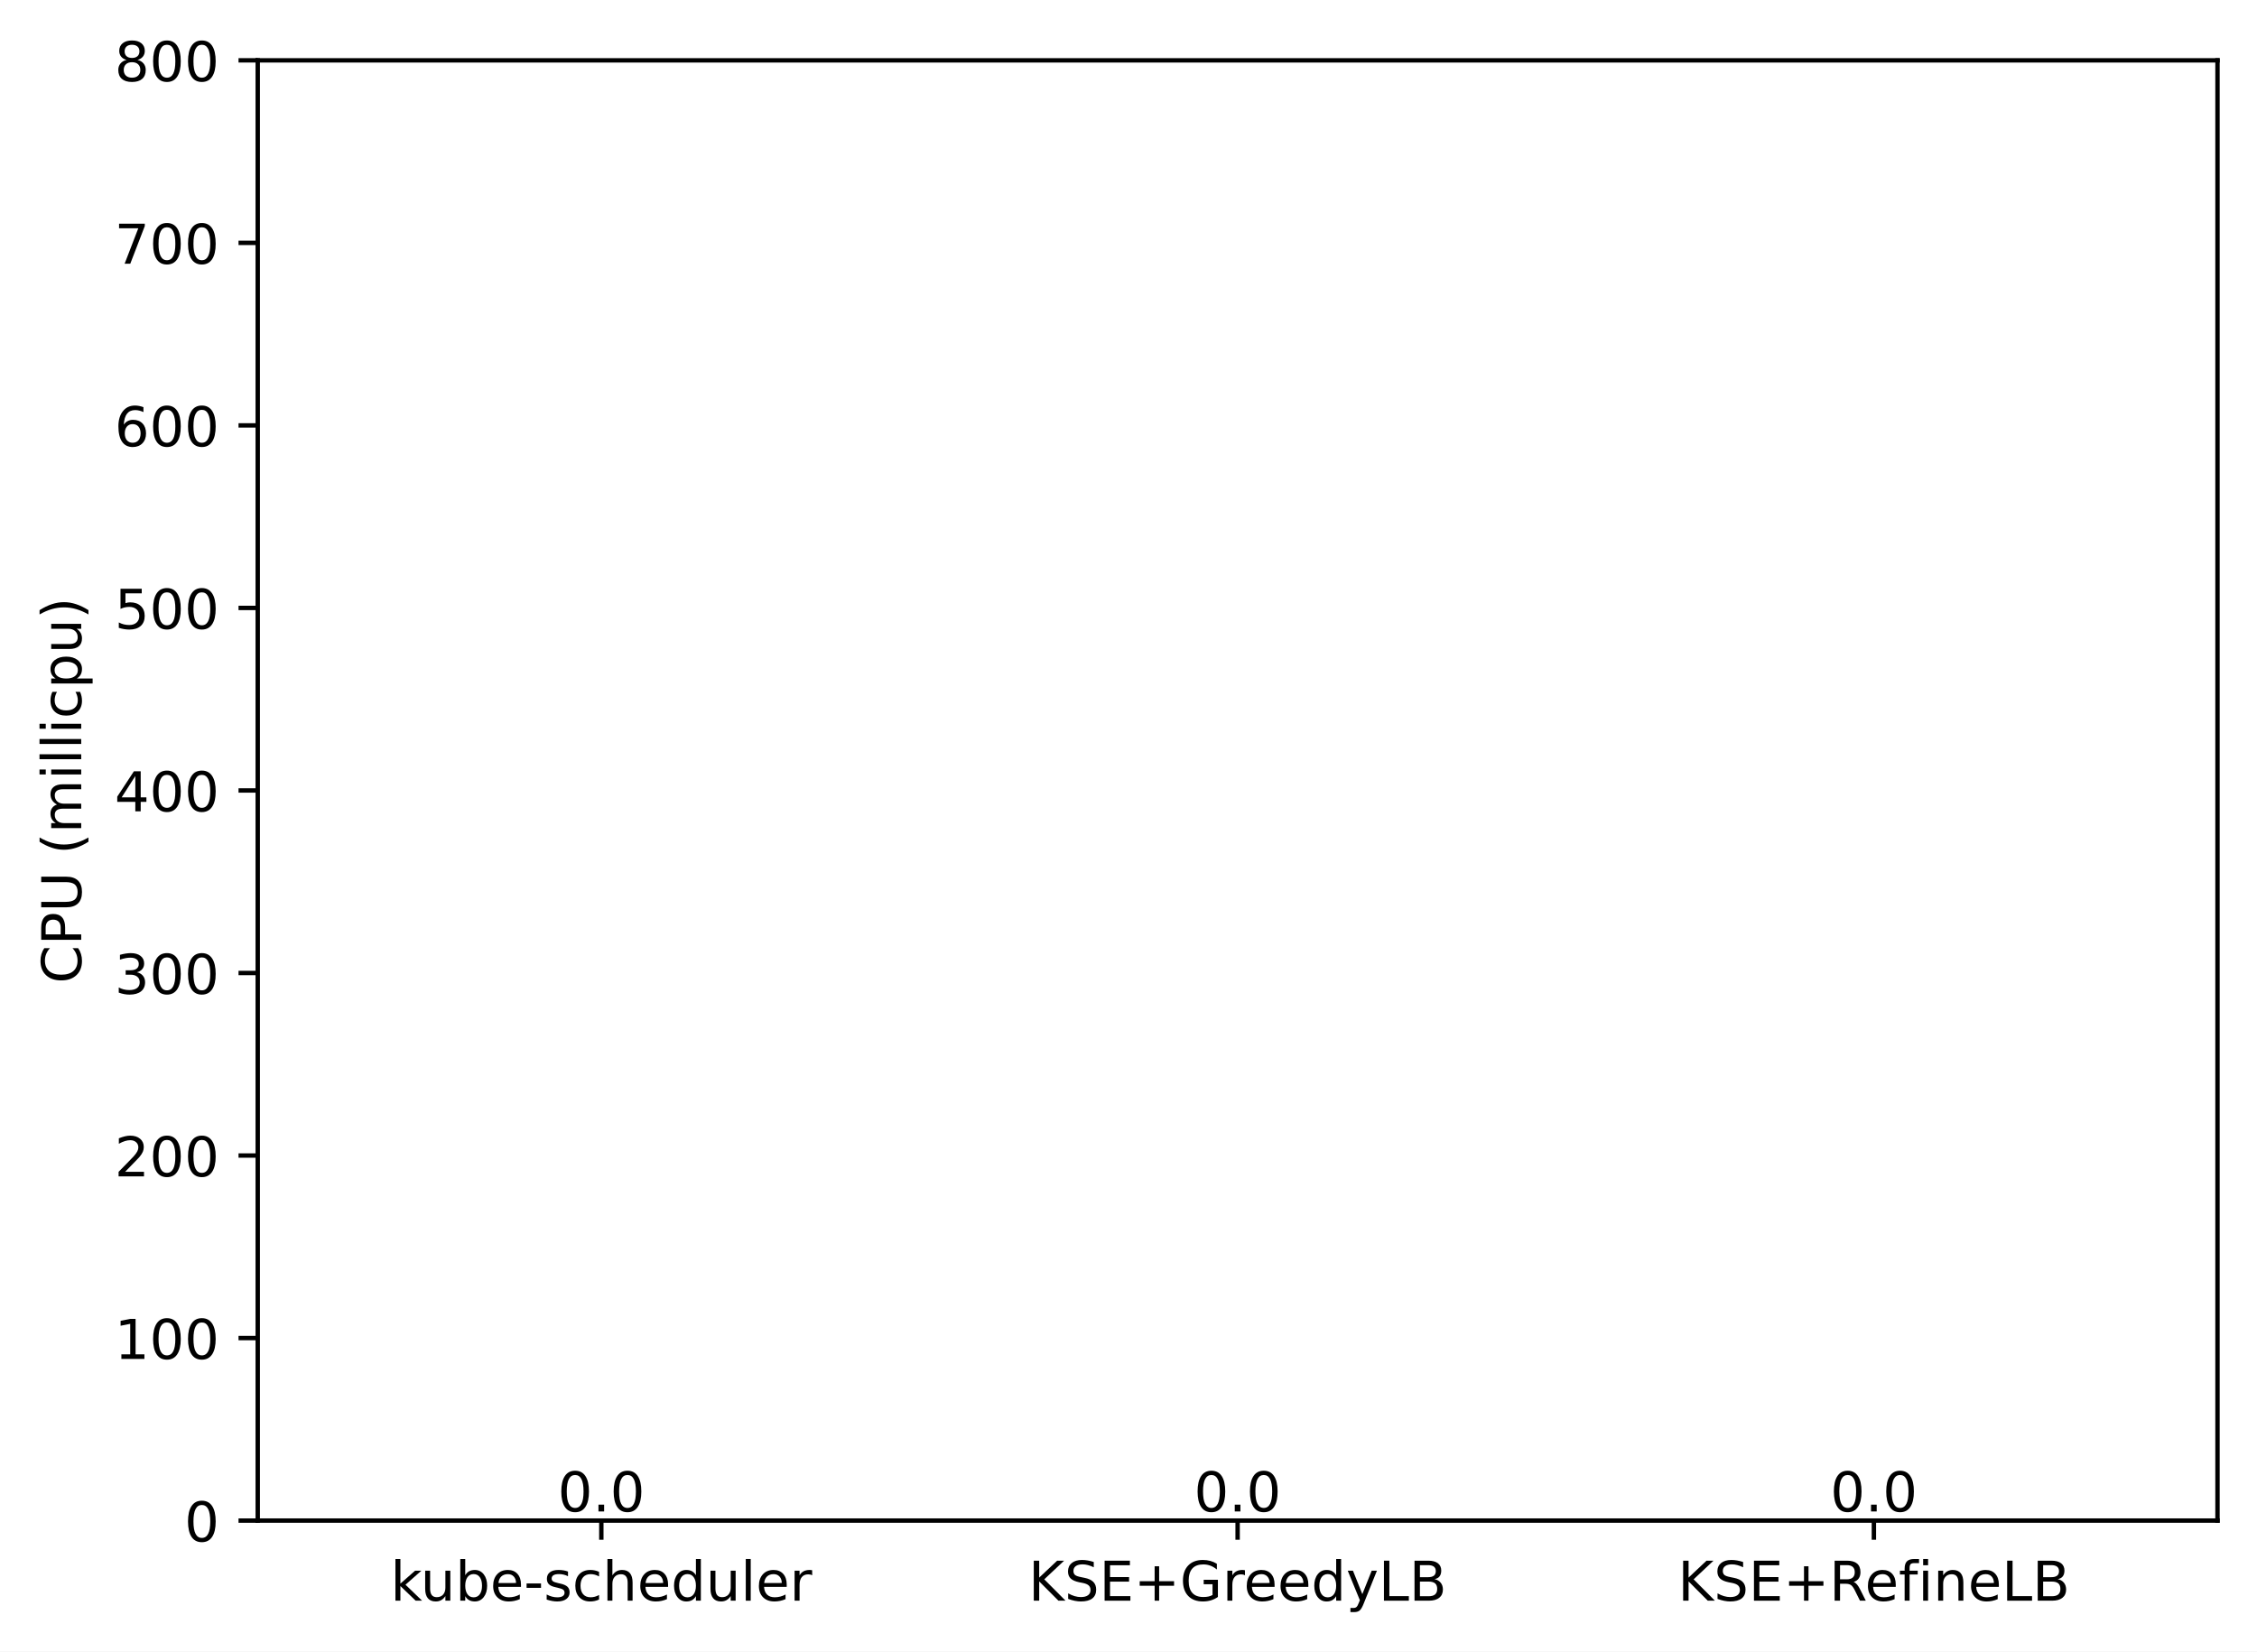
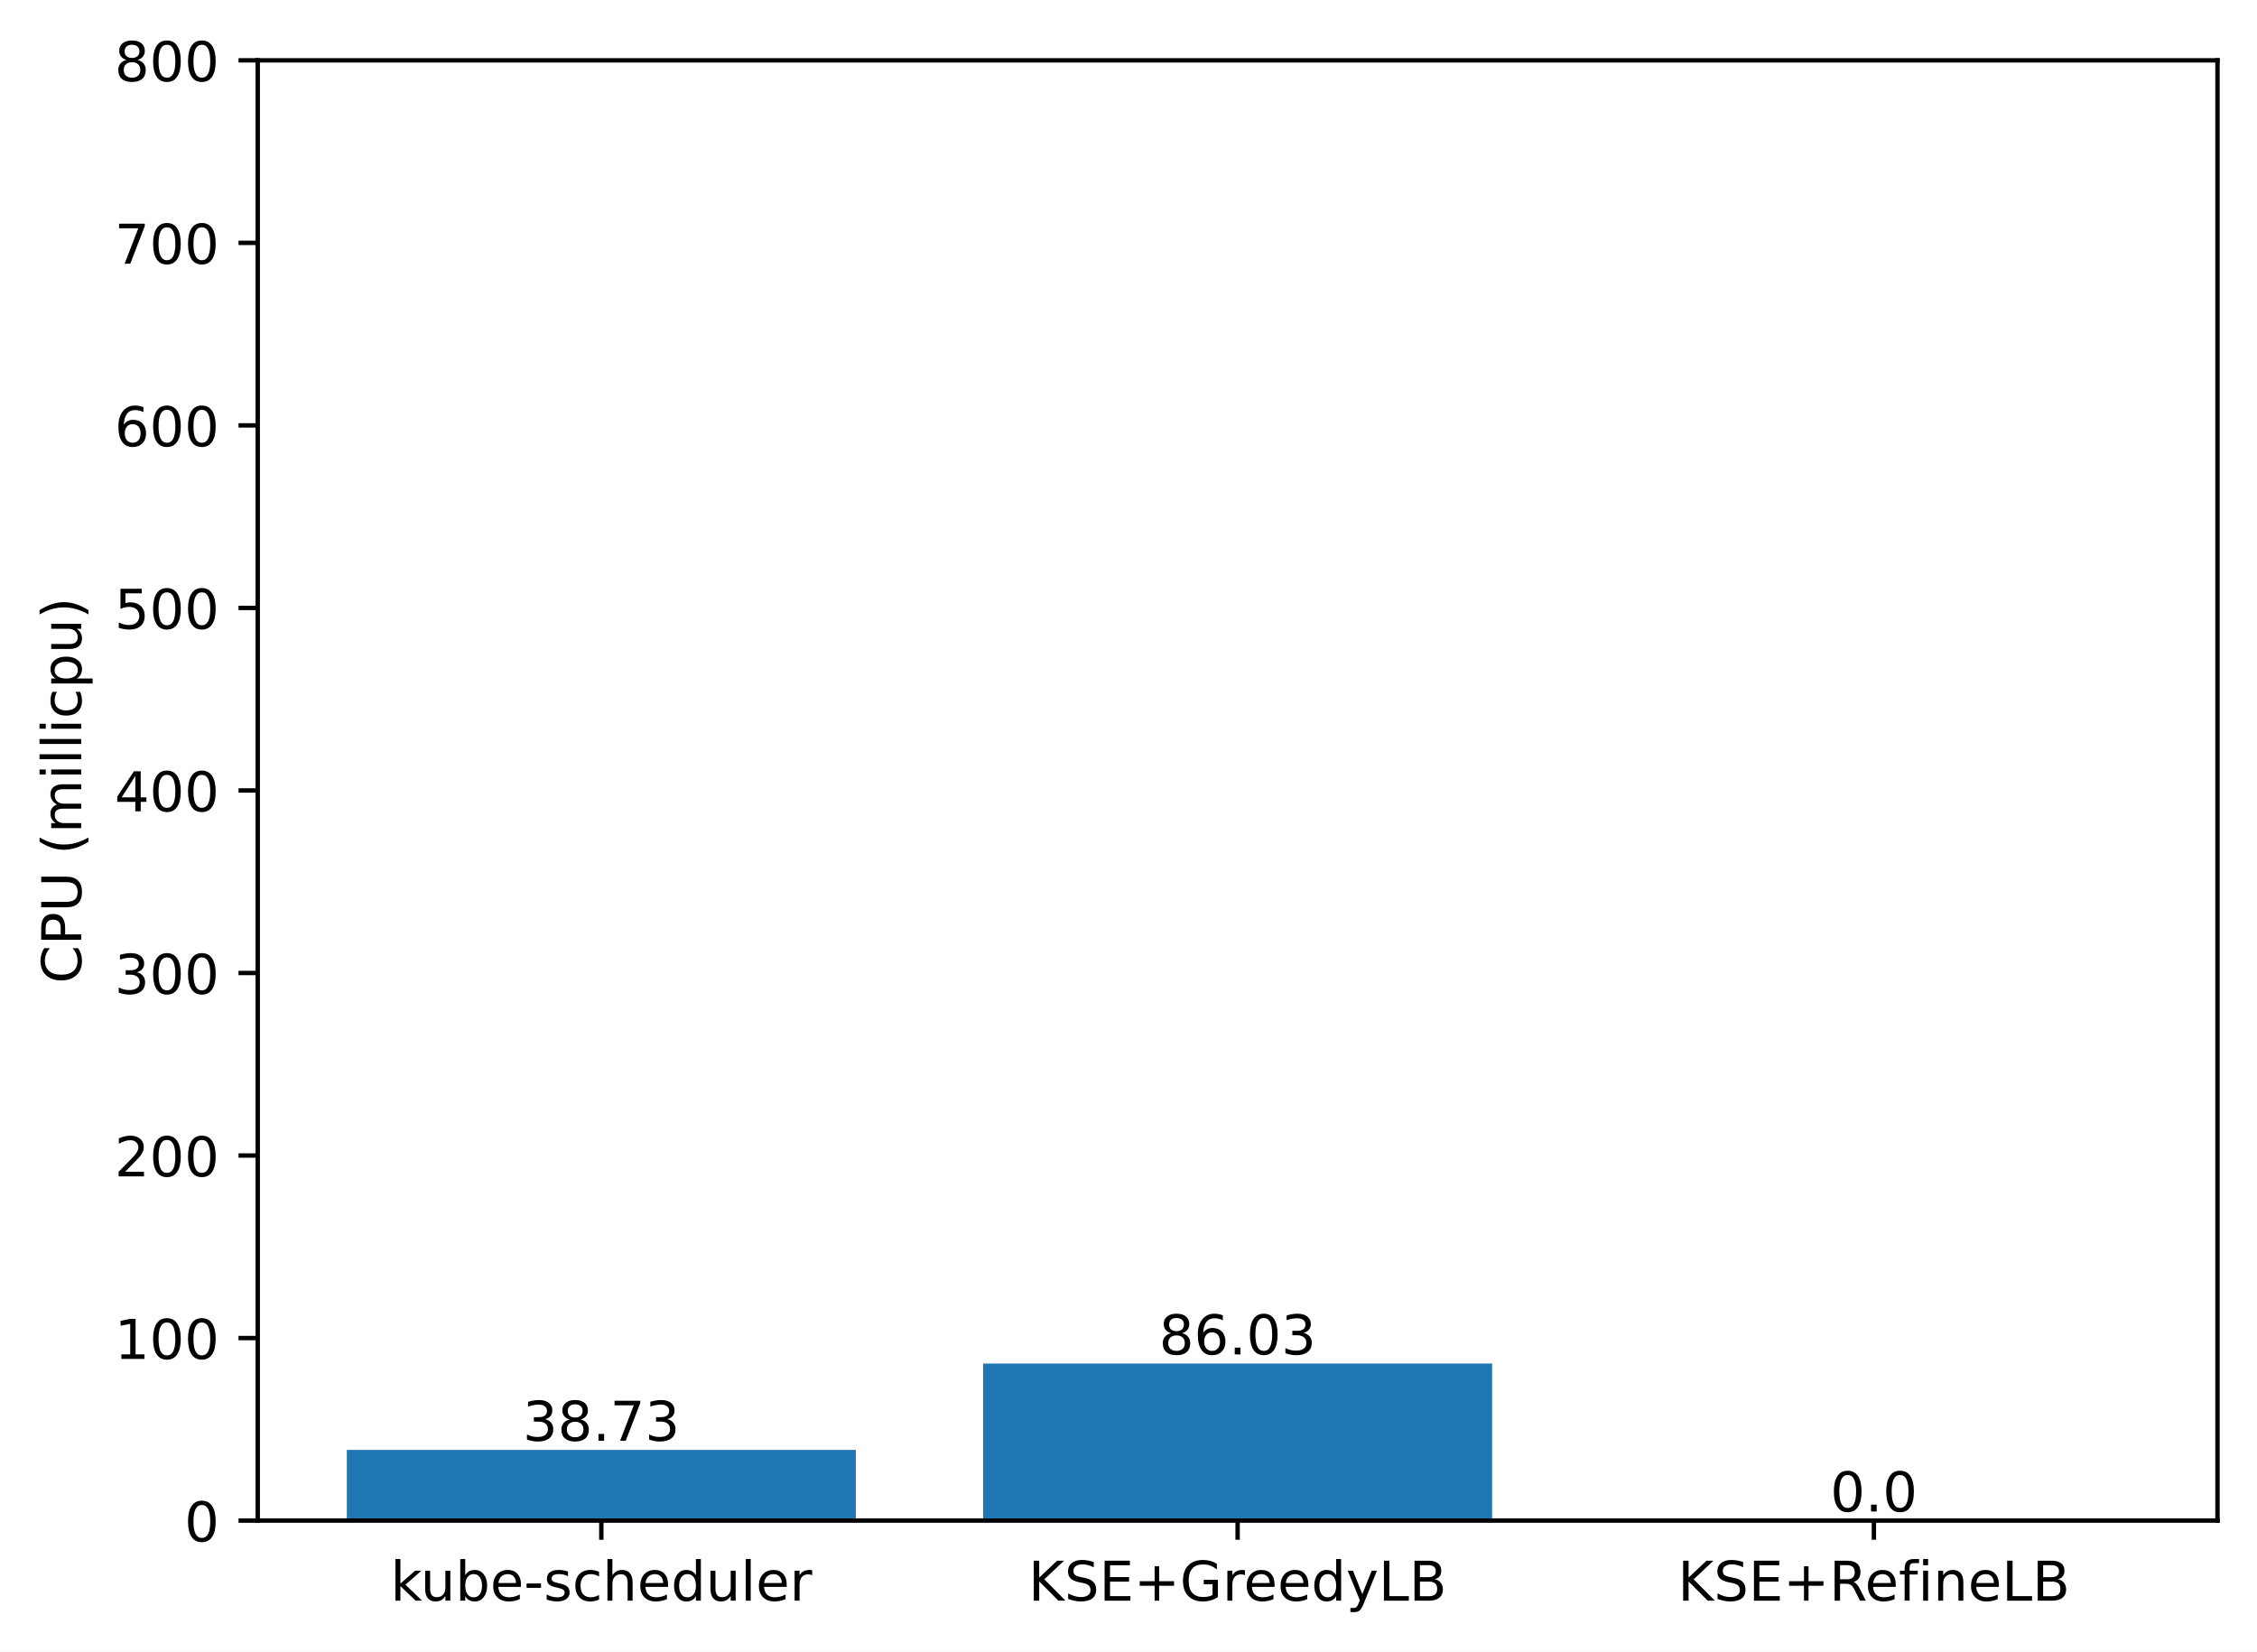
<svg xmlns="http://www.w3.org/2000/svg" xmlns:xlink="http://www.w3.org/1999/xlink" width="411.286pt" height="300.989pt" viewBox="0 0 411.286 300.989" version="1.1">
  <defs>
    <style type="text/css">*{stroke-linejoin: round; stroke-linecap: butt}</style>
  </defs>
  <g id="figure_1">
    <g id="patch_1">
      <path d="M 0 300.989  L 411.286 300.989  L 411.286 0  L 0 0  z " style="fill: #ffffff" />
    </g>
    <g id="axes_1">
      <g id="patch_2">
        <path d="M 46.966 277.111  L 404.086 277.111  L 404.086 10.999  L 46.966 10.999  z " style="fill: #ffffff" />
      </g>
      <g id="patch_3">
-         <path d="M 63.198 277.111  L 155.957 277.111  L 155.957 277.111  L 63.198 277.111  z " clip-path="url(#pb57512d2d7)" style="fill: #1f77b4" />
+         <path d="M 63.198 277.111  L 155.957 277.111  L 155.957 264.228  L 63.198 264.228  z " clip-path="url(#p2645dc635e)" style="fill: #1f77b4" />
      </g>
      <g id="patch_4">
-         <path d="M 179.146 277.111  L 271.905 277.111  L 271.905 277.111  L 179.146 277.111  z " clip-path="url(#pb57512d2d7)" style="fill: #1f77b4" />
+         <path d="M 179.146 277.111  L 271.905 277.111  L 271.905 248.494  L 179.146 248.494  z " clip-path="url(#p2645dc635e)" style="fill: #1f77b4" />
      </g>
      <g id="patch_5">
-         <path d="M 295.094 277.111  L 387.853 277.111  L 387.853 277.111  L 295.094 277.111  z " clip-path="url(#pb57512d2d7)" style="fill: #1f77b4" />
+         <path d="M 295.094 277.111  L 387.853 277.111  L 387.853 277.111  L 295.094 277.111  z " clip-path="url(#p2645dc635e)" style="fill: #1f77b4" />
      </g>
      <g id="matplotlib.axis_1">
        <g id="xtick_1">
          <g id="line2d_1">
            <defs>
-               <path id="maf46552047" d="M 0 0  L 0 3.5  " style="stroke: #000000; stroke-width: 0.8" />
+               <path id="m2c9a5a8ecf" d="M 0 0  L 0 3.5  " style="stroke: #000000; stroke-width: 0.8" />
            </defs>
            <g>
-               <use xlink:href="#maf46552047" x="109.578" y="277.111" style="stroke: #000000; stroke-width: 0.8" />
+               <use xlink:href="#m2c9a5a8ecf" x="109.578" y="277.111" style="stroke: #000000; stroke-width: 0.8" />
            </g>
          </g>
          <g id="text_1">
            <g transform="translate(71.15179 291.7097)scale(0.1 -0.1)">
              <defs>
                <path id="DejaVuSans-6b" d="M 581 4863  L 1159 4863  L 1159 1991  L 2875 3500  L 3609 3500  L 1753 1863  L 3688 0  L 2938 0  L 1159 1709  L 1159 0  L 581 0  L 581 4863  z " transform="scale(0.015625)" />
                <path id="DejaVuSans-75" d="M 544 1381  L 544 3500  L 1119 3500  L 1119 1403  Q 1119 906 1312 657  Q 1506 409 1894 409  Q 2359 409 2629 706  Q 2900 1003 2900 1516  L 2900 3500  L 3475 3500  L 3475 0  L 2900 0  L 2900 538  Q 2691 219 2414 64  Q 2138 -91 1772 -91  Q 1169 -91 856 284  Q 544 659 544 1381  z M 1991 3584  L 1991 3584  z " transform="scale(0.015625)" />
                <path id="DejaVuSans-62" d="M 3116 1747  Q 3116 2381 2855 2742  Q 2594 3103 2138 3103  Q 1681 3103 1420 2742  Q 1159 2381 1159 1747  Q 1159 1113 1420 752  Q 1681 391 2138 391  Q 2594 391 2855 752  Q 3116 1113 3116 1747  z M 1159 2969  Q 1341 3281 1617 3432  Q 1894 3584 2278 3584  Q 2916 3584 3314 3078  Q 3713 2572 3713 1747  Q 3713 922 3314 415  Q 2916 -91 2278 -91  Q 1894 -91 1617 61  Q 1341 213 1159 525  L 1159 0  L 581 0  L 581 4863  L 1159 4863  L 1159 2969  z " transform="scale(0.015625)" />
                <path id="DejaVuSans-65" d="M 3597 1894  L 3597 1613  L 953 1613  Q 991 1019 1311 708  Q 1631 397 2203 397  Q 2534 397 2845 478  Q 3156 559 3463 722  L 3463 178  Q 3153 47 2828 -22  Q 2503 -91 2169 -91  Q 1331 -91 842 396  Q 353 884 353 1716  Q 353 2575 817 3079  Q 1281 3584 2069 3584  Q 2775 3584 3186 3129  Q 3597 2675 3597 1894  z M 3022 2063  Q 3016 2534 2758 2815  Q 2500 3097 2075 3097  Q 1594 3097 1305 2825  Q 1016 2553 972 2059  L 3022 2063  z " transform="scale(0.015625)" />
                <path id="DejaVuSans-2d" d="M 313 2009  L 1997 2009  L 1997 1497  L 313 1497  L 313 2009  z " transform="scale(0.015625)" />
                <path id="DejaVuSans-73" d="M 2834 3397  L 2834 2853  Q 2591 2978 2328 3040  Q 2066 3103 1784 3103  Q 1356 3103 1142 2972  Q 928 2841 928 2578  Q 928 2378 1081 2264  Q 1234 2150 1697 2047  L 1894 2003  Q 2506 1872 2764 1633  Q 3022 1394 3022 966  Q 3022 478 2636 193  Q 2250 -91 1575 -91  Q 1294 -91 989 -36  Q 684 19 347 128  L 347 722  Q 666 556 975 473  Q 1284 391 1588 391  Q 1994 391 2212 530  Q 2431 669 2431 922  Q 2431 1156 2273 1281  Q 2116 1406 1581 1522  L 1381 1569  Q 847 1681 609 1914  Q 372 2147 372 2553  Q 372 3047 722 3315  Q 1072 3584 1716 3584  Q 2034 3584 2315 3537  Q 2597 3491 2834 3397  z " transform="scale(0.015625)" />
                <path id="DejaVuSans-63" d="M 3122 3366  L 3122 2828  Q 2878 2963 2633 3030  Q 2388 3097 2138 3097  Q 1578 3097 1268 2742  Q 959 2388 959 1747  Q 959 1106 1268 751  Q 1578 397 2138 397  Q 2388 397 2633 464  Q 2878 531 3122 666  L 3122 134  Q 2881 22 2623 -34  Q 2366 -91 2075 -91  Q 1284 -91 818 406  Q 353 903 353 1747  Q 353 2603 823 3093  Q 1294 3584 2113 3584  Q 2378 3584 2631 3529  Q 2884 3475 3122 3366  z " transform="scale(0.015625)" />
                <path id="DejaVuSans-68" d="M 3513 2113  L 3513 0  L 2938 0  L 2938 2094  Q 2938 2591 2744 2837  Q 2550 3084 2163 3084  Q 1697 3084 1428 2787  Q 1159 2491 1159 1978  L 1159 0  L 581 0  L 581 4863  L 1159 4863  L 1159 2956  Q 1366 3272 1645 3428  Q 1925 3584 2291 3584  Q 2894 3584 3203 3211  Q 3513 2838 3513 2113  z " transform="scale(0.015625)" />
                <path id="DejaVuSans-64" d="M 2906 2969  L 2906 4863  L 3481 4863  L 3481 0  L 2906 0  L 2906 525  Q 2725 213 2448 61  Q 2172 -91 1784 -91  Q 1150 -91 751 415  Q 353 922 353 1747  Q 353 2572 751 3078  Q 1150 3584 1784 3584  Q 2172 3584 2448 3432  Q 2725 3281 2906 2969  z M 947 1747  Q 947 1113 1208 752  Q 1469 391 1925 391  Q 2381 391 2643 752  Q 2906 1113 2906 1747  Q 2906 2381 2643 2742  Q 2381 3103 1925 3103  Q 1469 3103 1208 2742  Q 947 2381 947 1747  z " transform="scale(0.015625)" />
                <path id="DejaVuSans-6c" d="M 603 4863  L 1178 4863  L 1178 0  L 603 0  L 603 4863  z " transform="scale(0.015625)" />
                <path id="DejaVuSans-72" d="M 2631 2963  Q 2534 3019 2420 3045  Q 2306 3072 2169 3072  Q 1681 3072 1420 2755  Q 1159 2438 1159 1844  L 1159 0  L 581 0  L 581 3500  L 1159 3500  L 1159 2956  Q 1341 3275 1631 3429  Q 1922 3584 2338 3584  Q 2397 3584 2469 3576  Q 2541 3569 2628 3553  L 2631 2963  z " transform="scale(0.015625)" />
              </defs>
              <use xlink:href="#DejaVuSans-6b" />
              <use xlink:href="#DejaVuSans-75" x="54.785" />
              <use xlink:href="#DejaVuSans-62" x="118.164" />
              <use xlink:href="#DejaVuSans-65" x="181.641" />
              <use xlink:href="#DejaVuSans-2d" x="243.164" />
              <use xlink:href="#DejaVuSans-73" x="279.248" />
              <use xlink:href="#DejaVuSans-63" x="331.348" />
              <use xlink:href="#DejaVuSans-68" x="386.328" />
              <use xlink:href="#DejaVuSans-65" x="449.707" />
              <use xlink:href="#DejaVuSans-64" x="511.23" />
              <use xlink:href="#DejaVuSans-75" x="574.707" />
              <use xlink:href="#DejaVuSans-6c" x="638.086" />
              <use xlink:href="#DejaVuSans-65" x="665.869" />
              <use xlink:href="#DejaVuSans-72" x="727.393" />
            </g>
          </g>
        </g>
        <g id="xtick_2">
          <g id="line2d_2">
            <g>
-               <use xlink:href="#maf46552047" x="225.526" y="277.111" style="stroke: #000000; stroke-width: 0.8" />
+               <use xlink:href="#m2c9a5a8ecf" x="225.526" y="277.111" style="stroke: #000000; stroke-width: 0.8" />
            </g>
          </g>
          <g id="text_2">
            <g transform="translate(187.403 291.7097)scale(0.1 -0.1)">
              <defs>
                <path id="DejaVuSans-4b" d="M 628 4666  L 1259 4666  L 1259 2694  L 3353 4666  L 4166 4666  L 1850 2491  L 4331 0  L 3500 0  L 1259 2247  L 1259 0  L 628 0  L 628 4666  z " transform="scale(0.015625)" />
                <path id="DejaVuSans-53" d="M 3425 4513  L 3425 3897  Q 3066 4069 2747 4153  Q 2428 4238 2131 4238  Q 1616 4238 1336 4038  Q 1056 3838 1056 3469  Q 1056 3159 1242 3001  Q 1428 2844 1947 2747  L 2328 2669  Q 3034 2534 3370 2195  Q 3706 1856 3706 1288  Q 3706 609 3251 259  Q 2797 -91 1919 -91  Q 1588 -91 1214 -16  Q 841 59 441 206  L 441 856  Q 825 641 1194 531  Q 1563 422 1919 422  Q 2459 422 2753 634  Q 3047 847 3047 1241  Q 3047 1584 2836 1778  Q 2625 1972 2144 2069  L 1759 2144  Q 1053 2284 737 2584  Q 422 2884 422 3419  Q 422 4038 858 4394  Q 1294 4750 2059 4750  Q 2388 4750 2728 4690  Q 3069 4631 3425 4513  z " transform="scale(0.015625)" />
                <path id="DejaVuSans-45" d="M 628 4666  L 3578 4666  L 3578 4134  L 1259 4134  L 1259 2753  L 3481 2753  L 3481 2222  L 1259 2222  L 1259 531  L 3634 531  L 3634 0  L 628 0  L 628 4666  z " transform="scale(0.015625)" />
                <path id="DejaVuSans-2b" d="M 2944 4013  L 2944 2272  L 4684 2272  L 4684 1741  L 2944 1741  L 2944 0  L 2419 0  L 2419 1741  L 678 1741  L 678 2272  L 2419 2272  L 2419 4013  L 2944 4013  z " transform="scale(0.015625)" />
                <path id="DejaVuSans-47" d="M 3809 666  L 3809 1919  L 2778 1919  L 2778 2438  L 4434 2438  L 4434 434  Q 4069 175 3628 42  Q 3188 -91 2688 -91  Q 1594 -91 976 548  Q 359 1188 359 2328  Q 359 3472 976 4111  Q 1594 4750 2688 4750  Q 3144 4750 3555 4637  Q 3966 4525 4313 4306  L 4313 3634  Q 3963 3931 3569 4081  Q 3175 4231 2741 4231  Q 1884 4231 1454 3753  Q 1025 3275 1025 2328  Q 1025 1384 1454 906  Q 1884 428 2741 428  Q 3075 428 3337 486  Q 3600 544 3809 666  z " transform="scale(0.015625)" />
                <path id="DejaVuSans-79" d="M 2059 -325  Q 1816 -950 1584 -1140  Q 1353 -1331 966 -1331  L 506 -1331  L 506 -850  L 844 -850  Q 1081 -850 1212 -737  Q 1344 -625 1503 -206  L 1606 56  L 191 3500  L 800 3500  L 1894 763  L 2988 3500  L 3597 3500  L 2059 -325  z " transform="scale(0.015625)" />
                <path id="DejaVuSans-4c" d="M 628 4666  L 1259 4666  L 1259 531  L 3531 531  L 3531 0  L 628 0  L 628 4666  z " transform="scale(0.015625)" />
                <path id="DejaVuSans-42" d="M 1259 2228  L 1259 519  L 2272 519  Q 2781 519 3026 730  Q 3272 941 3272 1375  Q 3272 1813 3026 2020  Q 2781 2228 2272 2228  L 1259 2228  z M 1259 4147  L 1259 2741  L 2194 2741  Q 2656 2741 2882 2914  Q 3109 3088 3109 3444  Q 3109 3797 2882 3972  Q 2656 4147 2194 4147  L 1259 4147  z M 628 4666  L 2241 4666  Q 2963 4666 3353 4366  Q 3744 4066 3744 3513  Q 3744 3084 3544 2831  Q 3344 2578 2956 2516  Q 3422 2416 3680 2098  Q 3938 1781 3938 1306  Q 3938 681 3513 340  Q 3088 0 2303 0  L 628 0  L 628 4666  z " transform="scale(0.015625)" />
              </defs>
              <use xlink:href="#DejaVuSans-4b" />
              <use xlink:href="#DejaVuSans-53" x="65.576" />
              <use xlink:href="#DejaVuSans-45" x="129.053" />
              <use xlink:href="#DejaVuSans-2b" x="192.236" />
              <use xlink:href="#DejaVuSans-47" x="276.025" />
              <use xlink:href="#DejaVuSans-72" x="353.516" />
              <use xlink:href="#DejaVuSans-65" x="392.379" />
              <use xlink:href="#DejaVuSans-65" x="453.902" />
              <use xlink:href="#DejaVuSans-64" x="515.426" />
              <use xlink:href="#DejaVuSans-79" x="578.902" />
              <use xlink:href="#DejaVuSans-4c" x="638.082" />
              <use xlink:href="#DejaVuSans-42" x="693.795" />
            </g>
          </g>
        </g>
        <g id="xtick_3">
          <g id="line2d_3">
            <g>
-               <use xlink:href="#maf46552047" x="341.474" y="277.111" style="stroke: #000000; stroke-width: 0.8" />
+               <use xlink:href="#m2c9a5a8ecf" x="341.474" y="277.111" style="stroke: #000000; stroke-width: 0.8" />
            </g>
          </g>
          <g id="text_3">
            <g transform="translate(305.7346 291.7097)scale(0.1 -0.1)">
              <defs>
                <path id="DejaVuSans-52" d="M 2841 2188  Q 3044 2119 3236 1894  Q 3428 1669 3622 1275  L 4263 0  L 3584 0  L 2988 1197  Q 2756 1666 2539 1819  Q 2322 1972 1947 1972  L 1259 1972  L 1259 0  L 628 0  L 628 4666  L 2053 4666  Q 2853 4666 3247 4331  Q 3641 3997 3641 3322  Q 3641 2881 3436 2590  Q 3231 2300 2841 2188  z M 1259 4147  L 1259 2491  L 2053 2491  Q 2509 2491 2742 2702  Q 2975 2913 2975 3322  Q 2975 3731 2742 3939  Q 2509 4147 2053 4147  L 1259 4147  z " transform="scale(0.015625)" />
                <path id="DejaVuSans-66" d="M 2375 4863  L 2375 4384  L 1825 4384  Q 1516 4384 1395 4259  Q 1275 4134 1275 3809  L 1275 3500  L 2222 3500  L 2222 3053  L 1275 3053  L 1275 0  L 697 0  L 697 3053  L 147 3053  L 147 3500  L 697 3500  L 697 3744  Q 697 4328 969 4595  Q 1241 4863 1831 4863  L 2375 4863  z " transform="scale(0.015625)" />
                <path id="DejaVuSans-69" d="M 603 3500  L 1178 3500  L 1178 0  L 603 0  L 603 3500  z M 603 4863  L 1178 4863  L 1178 4134  L 603 4134  L 603 4863  z " transform="scale(0.015625)" />
                <path id="DejaVuSans-6e" d="M 3513 2113  L 3513 0  L 2938 0  L 2938 2094  Q 2938 2591 2744 2837  Q 2550 3084 2163 3084  Q 1697 3084 1428 2787  Q 1159 2491 1159 1978  L 1159 0  L 581 0  L 581 3500  L 1159 3500  L 1159 2956  Q 1366 3272 1645 3428  Q 1925 3584 2291 3584  Q 2894 3584 3203 3211  Q 3513 2838 3513 2113  z " transform="scale(0.015625)" />
              </defs>
              <use xlink:href="#DejaVuSans-4b" />
              <use xlink:href="#DejaVuSans-53" x="65.576" />
              <use xlink:href="#DejaVuSans-45" x="129.053" />
              <use xlink:href="#DejaVuSans-2b" x="192.236" />
              <use xlink:href="#DejaVuSans-52" x="276.025" />
              <use xlink:href="#DejaVuSans-65" x="341.008" />
              <use xlink:href="#DejaVuSans-66" x="402.531" />
              <use xlink:href="#DejaVuSans-69" x="437.736" />
              <use xlink:href="#DejaVuSans-6e" x="465.52" />
              <use xlink:href="#DejaVuSans-65" x="528.898" />
              <use xlink:href="#DejaVuSans-4c" x="590.422" />
              <use xlink:href="#DejaVuSans-42" x="646.135" />
            </g>
          </g>
        </g>
      </g>
      <g id="matplotlib.axis_2">
        <g id="ytick_1">
          <g id="line2d_4">
            <defs>
-               <path id="m0e259cb199" d="M 0 0  L -3.5 0  " style="stroke: #000000; stroke-width: 0.8" />
+               <path id="m2c2e36448a" d="M 0 0  L -3.5 0  " style="stroke: #000000; stroke-width: 0.8" />
            </defs>
            <g>
-               <use xlink:href="#m0e259cb199" x="46.966" y="277.111" style="stroke: #000000; stroke-width: 0.8" />
+               <use xlink:href="#m2c2e36448a" x="46.966" y="277.111" style="stroke: #000000; stroke-width: 0.8" />
            </g>
          </g>
          <g id="text_4">
            <g transform="translate(33.60312 280.9104)scale(0.1 -0.1)">
              <defs>
                <path id="DejaVuSans-30" d="M 2034 4250  Q 1547 4250 1301 3770  Q 1056 3291 1056 2328  Q 1056 1369 1301 889  Q 1547 409 2034 409  Q 2525 409 2770 889  Q 3016 1369 3016 2328  Q 3016 3291 2770 3770  Q 2525 4250 2034 4250  z M 2034 4750  Q 2819 4750 3233 4129  Q 3647 3509 3647 2328  Q 3647 1150 3233 529  Q 2819 -91 2034 -91  Q 1250 -91 836 529  Q 422 1150 422 2328  Q 422 3509 836 4129  Q 1250 4750 2034 4750  z " transform="scale(0.015625)" />
              </defs>
              <use xlink:href="#DejaVuSans-30" />
            </g>
          </g>
        </g>
        <g id="ytick_2">
          <g id="line2d_5">
            <g>
-               <use xlink:href="#m0e259cb199" x="46.966" y="243.847" style="stroke: #000000; stroke-width: 0.8" />
+               <use xlink:href="#m2c2e36448a" x="46.966" y="243.847" style="stroke: #000000; stroke-width: 0.8" />
            </g>
          </g>
          <g id="text_5">
            <g transform="translate(20.87813 247.6464)scale(0.1 -0.1)">
              <defs>
                <path id="DejaVuSans-31" d="M 794 531  L 1825 531  L 1825 4091  L 703 3866  L 703 4441  L 1819 4666  L 2450 4666  L 2450 531  L 3481 531  L 3481 0  L 794 0  L 794 531  z " transform="scale(0.015625)" />
              </defs>
              <use xlink:href="#DejaVuSans-31" />
              <use xlink:href="#DejaVuSans-30" x="63.623" />
              <use xlink:href="#DejaVuSans-30" x="127.246" />
            </g>
          </g>
        </g>
        <g id="ytick_3">
          <g id="line2d_6">
            <g>
-               <use xlink:href="#m0e259cb199" x="46.966" y="210.583" style="stroke: #000000; stroke-width: 0.8" />
+               <use xlink:href="#m2c2e36448a" x="46.966" y="210.583" style="stroke: #000000; stroke-width: 0.8" />
            </g>
          </g>
          <g id="text_6">
            <g transform="translate(20.87813 214.3824)scale(0.1 -0.1)">
              <defs>
                <path id="DejaVuSans-32" d="M 1228 531  L 3431 531  L 3431 0  L 469 0  L 469 531  Q 828 903 1448 1529  Q 2069 2156 2228 2338  Q 2531 2678 2651 2914  Q 2772 3150 2772 3378  Q 2772 3750 2511 3984  Q 2250 4219 1831 4219  Q 1534 4219 1204 4116  Q 875 4013 500 3803  L 500 4441  Q 881 4594 1212 4672  Q 1544 4750 1819 4750  Q 2544 4750 2975 4387  Q 3406 4025 3406 3419  Q 3406 3131 3298 2873  Q 3191 2616 2906 2266  Q 2828 2175 2409 1742  Q 1991 1309 1228 531  z " transform="scale(0.015625)" />
              </defs>
              <use xlink:href="#DejaVuSans-32" />
              <use xlink:href="#DejaVuSans-30" x="63.623" />
              <use xlink:href="#DejaVuSans-30" x="127.246" />
            </g>
          </g>
        </g>
        <g id="ytick_4">
          <g id="line2d_7">
            <g>
-               <use xlink:href="#m0e259cb199" x="46.966" y="177.319" style="stroke: #000000; stroke-width: 0.8" />
+               <use xlink:href="#m2c2e36448a" x="46.966" y="177.319" style="stroke: #000000; stroke-width: 0.8" />
            </g>
          </g>
          <g id="text_7">
            <g transform="translate(20.87813 181.1184)scale(0.1 -0.1)">
              <defs>
                <path id="DejaVuSans-33" d="M 2597 2516  Q 3050 2419 3304 2112  Q 3559 1806 3559 1356  Q 3559 666 3084 287  Q 2609 -91 1734 -91  Q 1441 -91 1130 -33  Q 819 25 488 141  L 488 750  Q 750 597 1062 519  Q 1375 441 1716 441  Q 2309 441 2620 675  Q 2931 909 2931 1356  Q 2931 1769 2642 2001  Q 2353 2234 1838 2234  L 1294 2234  L 1294 2753  L 1863 2753  Q 2328 2753 2575 2939  Q 2822 3125 2822 3475  Q 2822 3834 2567 4026  Q 2313 4219 1838 4219  Q 1578 4219 1281 4162  Q 984 4106 628 3988  L 628 4550  Q 988 4650 1302 4700  Q 1616 4750 1894 4750  Q 2613 4750 3031 4423  Q 3450 4097 3450 3541  Q 3450 3153 3228 2886  Q 3006 2619 2597 2516  z " transform="scale(0.015625)" />
              </defs>
              <use xlink:href="#DejaVuSans-33" />
              <use xlink:href="#DejaVuSans-30" x="63.623" />
              <use xlink:href="#DejaVuSans-30" x="127.246" />
            </g>
          </g>
        </g>
        <g id="ytick_5">
          <g id="line2d_8">
            <g>
-               <use xlink:href="#m0e259cb199" x="46.966" y="144.055" style="stroke: #000000; stroke-width: 0.8" />
+               <use xlink:href="#m2c2e36448a" x="46.966" y="144.055" style="stroke: #000000; stroke-width: 0.8" />
            </g>
          </g>
          <g id="text_8">
            <g transform="translate(20.87813 147.8544)scale(0.1 -0.1)">
              <defs>
                <path id="DejaVuSans-34" d="M 2419 4116  L 825 1625  L 2419 1625  L 2419 4116  z M 2253 4666  L 3047 4666  L 3047 1625  L 3713 1625  L 3713 1100  L 3047 1100  L 3047 0  L 2419 0  L 2419 1100  L 313 1100  L 313 1709  L 2253 4666  z " transform="scale(0.015625)" />
              </defs>
              <use xlink:href="#DejaVuSans-34" />
              <use xlink:href="#DejaVuSans-30" x="63.623" />
              <use xlink:href="#DejaVuSans-30" x="127.246" />
            </g>
          </g>
        </g>
        <g id="ytick_6">
          <g id="line2d_9">
            <g>
-               <use xlink:href="#m0e259cb199" x="46.966" y="110.791" style="stroke: #000000; stroke-width: 0.8" />
+               <use xlink:href="#m2c2e36448a" x="46.966" y="110.791" style="stroke: #000000; stroke-width: 0.8" />
            </g>
          </g>
          <g id="text_9">
            <g transform="translate(20.87813 114.5904)scale(0.1 -0.1)">
              <defs>
                <path id="DejaVuSans-35" d="M 691 4666  L 3169 4666  L 3169 4134  L 1269 4134  L 1269 2991  Q 1406 3038 1543 3061  Q 1681 3084 1819 3084  Q 2600 3084 3056 2656  Q 3513 2228 3513 1497  Q 3513 744 3044 326  Q 2575 -91 1722 -91  Q 1428 -91 1123 -41  Q 819 9 494 109  L 494 744  Q 775 591 1075 516  Q 1375 441 1709 441  Q 2250 441 2565 725  Q 2881 1009 2881 1497  Q 2881 1984 2565 2268  Q 2250 2553 1709 2553  Q 1456 2553 1204 2497  Q 953 2441 691 2322  L 691 4666  z " transform="scale(0.015625)" />
              </defs>
              <use xlink:href="#DejaVuSans-35" />
              <use xlink:href="#DejaVuSans-30" x="63.623" />
              <use xlink:href="#DejaVuSans-30" x="127.246" />
            </g>
          </g>
        </g>
        <g id="ytick_7">
          <g id="line2d_10">
            <g>
-               <use xlink:href="#m0e259cb199" x="46.966" y="77.527" style="stroke: #000000; stroke-width: 0.8" />
+               <use xlink:href="#m2c2e36448a" x="46.966" y="77.527" style="stroke: #000000; stroke-width: 0.8" />
            </g>
          </g>
          <g id="text_10">
            <g transform="translate(20.87813 81.32644)scale(0.1 -0.1)">
              <defs>
                <path id="DejaVuSans-36" d="M 2113 2584  Q 1688 2584 1439 2293  Q 1191 2003 1191 1497  Q 1191 994 1439 701  Q 1688 409 2113 409  Q 2538 409 2786 701  Q 3034 994 3034 1497  Q 3034 2003 2786 2293  Q 2538 2584 2113 2584  z M 3366 4563  L 3366 3988  Q 3128 4100 2886 4159  Q 2644 4219 2406 4219  Q 1781 4219 1451 3797  Q 1122 3375 1075 2522  Q 1259 2794 1537 2939  Q 1816 3084 2150 3084  Q 2853 3084 3261 2657  Q 3669 2231 3669 1497  Q 3669 778 3244 343  Q 2819 -91 2113 -91  Q 1303 -91 875 529  Q 447 1150 447 2328  Q 447 3434 972 4092  Q 1497 4750 2381 4750  Q 2619 4750 2861 4703  Q 3103 4656 3366 4563  z " transform="scale(0.015625)" />
              </defs>
              <use xlink:href="#DejaVuSans-36" />
              <use xlink:href="#DejaVuSans-30" x="63.623" />
              <use xlink:href="#DejaVuSans-30" x="127.246" />
            </g>
          </g>
        </g>
        <g id="ytick_8">
          <g id="line2d_11">
            <g>
-               <use xlink:href="#m0e259cb199" x="46.966" y="44.263" style="stroke: #000000; stroke-width: 0.8" />
+               <use xlink:href="#m2c2e36448a" x="46.966" y="44.263" style="stroke: #000000; stroke-width: 0.8" />
            </g>
          </g>
          <g id="text_11">
            <g transform="translate(20.87813 48.06244)scale(0.1 -0.1)">
              <defs>
                <path id="DejaVuSans-37" d="M 525 4666  L 3525 4666  L 3525 4397  L 1831 0  L 1172 0  L 2766 4134  L 525 4134  L 525 4666  z " transform="scale(0.015625)" />
              </defs>
              <use xlink:href="#DejaVuSans-37" />
              <use xlink:href="#DejaVuSans-30" x="63.623" />
              <use xlink:href="#DejaVuSans-30" x="127.246" />
            </g>
          </g>
        </g>
        <g id="ytick_9">
          <g id="line2d_12">
            <g>
-               <use xlink:href="#m0e259cb199" x="46.966" y="10.999" style="stroke: #000000; stroke-width: 0.8" />
+               <use xlink:href="#m2c2e36448a" x="46.966" y="10.999" style="stroke: #000000; stroke-width: 0.8" />
            </g>
          </g>
          <g id="text_12">
            <g transform="translate(20.87813 14.79844)scale(0.1 -0.1)">
              <defs>
                <path id="DejaVuSans-38" d="M 2034 2216  Q 1584 2216 1326 1975  Q 1069 1734 1069 1313  Q 1069 891 1326 650  Q 1584 409 2034 409  Q 2484 409 2743 651  Q 3003 894 3003 1313  Q 3003 1734 2745 1975  Q 2488 2216 2034 2216  z M 1403 2484  Q 997 2584 770 2862  Q 544 3141 544 3541  Q 544 4100 942 4425  Q 1341 4750 2034 4750  Q 2731 4750 3128 4425  Q 3525 4100 3525 3541  Q 3525 3141 3298 2862  Q 3072 2584 2669 2484  Q 3125 2378 3379 2068  Q 3634 1759 3634 1313  Q 3634 634 3220 271  Q 2806 -91 2034 -91  Q 1263 -91 848 271  Q 434 634 434 1313  Q 434 1759 690 2068  Q 947 2378 1403 2484  z M 1172 3481  Q 1172 3119 1398 2916  Q 1625 2713 2034 2713  Q 2441 2713 2670 2916  Q 2900 3119 2900 3481  Q 2900 3844 2670 4047  Q 2441 4250 2034 4250  Q 1625 4250 1398 4047  Q 1172 3844 1172 3481  z " transform="scale(0.015625)" />
              </defs>
              <use xlink:href="#DejaVuSans-38" />
              <use xlink:href="#DejaVuSans-30" x="63.623" />
              <use xlink:href="#DejaVuSans-30" x="127.246" />
            </g>
          </g>
        </g>
        <g id="text_13">
          <g transform="translate(14.79844 179.2302)rotate(-90)scale(0.1 -0.1)">
            <defs>
              <path id="DejaVuSans-43" d="M 4122 4306  L 4122 3641  Q 3803 3938 3442 4084  Q 3081 4231 2675 4231  Q 1875 4231 1450 3742  Q 1025 3253 1025 2328  Q 1025 1406 1450 917  Q 1875 428 2675 428  Q 3081 428 3442 575  Q 3803 722 4122 1019  L 4122 359  Q 3791 134 3420 21  Q 3050 -91 2638 -91  Q 1578 -91 968 557  Q 359 1206 359 2328  Q 359 3453 968 4101  Q 1578 4750 2638 4750  Q 3056 4750 3426 4639  Q 3797 4528 4122 4306  z " transform="scale(0.015625)" />
              <path id="DejaVuSans-50" d="M 1259 4147  L 1259 2394  L 2053 2394  Q 2494 2394 2734 2622  Q 2975 2850 2975 3272  Q 2975 3691 2734 3919  Q 2494 4147 2053 4147  L 1259 4147  z M 628 4666  L 2053 4666  Q 2838 4666 3239 4311  Q 3641 3956 3641 3272  Q 3641 2581 3239 2228  Q 2838 1875 2053 1875  L 1259 1875  L 1259 0  L 628 0  L 628 4666  z " transform="scale(0.015625)" />
              <path id="DejaVuSans-55" d="M 556 4666  L 1191 4666  L 1191 1831  Q 1191 1081 1462 751  Q 1734 422 2344 422  Q 2950 422 3222 751  Q 3494 1081 3494 1831  L 3494 4666  L 4128 4666  L 4128 1753  Q 4128 841 3676 375  Q 3225 -91 2344 -91  Q 1459 -91 1007 375  Q 556 841 556 1753  L 556 4666  z " transform="scale(0.015625)" />
              <path id="DejaVuSans-20" transform="scale(0.015625)" />
              <path id="DejaVuSans-28" d="M 1984 4856  Q 1566 4138 1362 3434  Q 1159 2731 1159 2009  Q 1159 1288 1364 580  Q 1569 -128 1984 -844  L 1484 -844  Q 1016 -109 783 600  Q 550 1309 550 2009  Q 550 2706 781 3412  Q 1013 4119 1484 4856  L 1984 4856  z " transform="scale(0.015625)" />
              <path id="DejaVuSans-6d" d="M 3328 2828  Q 3544 3216 3844 3400  Q 4144 3584 4550 3584  Q 5097 3584 5394 3201  Q 5691 2819 5691 2113  L 5691 0  L 5113 0  L 5113 2094  Q 5113 2597 4934 2840  Q 4756 3084 4391 3084  Q 3944 3084 3684 2787  Q 3425 2491 3425 1978  L 3425 0  L 2847 0  L 2847 2094  Q 2847 2600 2669 2842  Q 2491 3084 2119 3084  Q 1678 3084 1418 2786  Q 1159 2488 1159 1978  L 1159 0  L 581 0  L 581 3500  L 1159 3500  L 1159 2956  Q 1356 3278 1631 3431  Q 1906 3584 2284 3584  Q 2666 3584 2933 3390  Q 3200 3197 3328 2828  z " transform="scale(0.015625)" />
              <path id="DejaVuSans-70" d="M 1159 525  L 1159 -1331  L 581 -1331  L 581 3500  L 1159 3500  L 1159 2969  Q 1341 3281 1617 3432  Q 1894 3584 2278 3584  Q 2916 3584 3314 3078  Q 3713 2572 3713 1747  Q 3713 922 3314 415  Q 2916 -91 2278 -91  Q 1894 -91 1617 61  Q 1341 213 1159 525  z M 3116 1747  Q 3116 2381 2855 2742  Q 2594 3103 2138 3103  Q 1681 3103 1420 2742  Q 1159 2381 1159 1747  Q 1159 1113 1420 752  Q 1681 391 2138 391  Q 2594 391 2855 752  Q 3116 1113 3116 1747  z " transform="scale(0.015625)" />
              <path id="DejaVuSans-29" d="M 513 4856  L 1013 4856  Q 1481 4119 1714 3412  Q 1947 2706 1947 2009  Q 1947 1309 1714 600  Q 1481 -109 1013 -844  L 513 -844  Q 928 -128 1133 580  Q 1338 1288 1338 2009  Q 1338 2731 1133 3434  Q 928 4138 513 4856  z " transform="scale(0.015625)" />
            </defs>
            <use xlink:href="#DejaVuSans-43" />
            <use xlink:href="#DejaVuSans-50" x="69.824" />
            <use xlink:href="#DejaVuSans-55" x="130.127" />
            <use xlink:href="#DejaVuSans-20" x="203.32" />
            <use xlink:href="#DejaVuSans-28" x="235.107" />
            <use xlink:href="#DejaVuSans-6d" x="274.121" />
            <use xlink:href="#DejaVuSans-69" x="371.533" />
            <use xlink:href="#DejaVuSans-6c" x="399.316" />
            <use xlink:href="#DejaVuSans-6c" x="427.1" />
            <use xlink:href="#DejaVuSans-69" x="454.883" />
            <use xlink:href="#DejaVuSans-63" x="482.666" />
            <use xlink:href="#DejaVuSans-70" x="537.646" />
            <use xlink:href="#DejaVuSans-75" x="601.123" />
            <use xlink:href="#DejaVuSans-29" x="664.502" />
          </g>
        </g>
      </g>
      <g id="patch_6">
        <path d="M 46.966 277.111  L 46.966 10.999  " style="fill: none; stroke: #000000; stroke-width: 0.8; stroke-linejoin: miter; stroke-linecap: square" />
      </g>
      <g id="patch_7">
        <path d="M 404.086 277.111  L 404.086 10.999  " style="fill: none; stroke: #000000; stroke-width: 0.8; stroke-linejoin: miter; stroke-linecap: square" />
      </g>
      <g id="patch_8">
        <path d="M 46.966 277.111  L 404.086 277.111  " style="fill: none; stroke: #000000; stroke-width: 0.8; stroke-linejoin: miter; stroke-linecap: square" />
      </g>
      <g id="patch_9">
        <path d="M 46.966 10.999  L 404.086 10.999  " style="fill: none; stroke: #000000; stroke-width: 0.8; stroke-linejoin: miter; stroke-linecap: square" />
      </g>
      <g id="text_14">
-         <g transform="translate(101.626 275.448)scale(0.1 -0.1)">
+         <g transform="translate(95.26351 262.5649)scale(0.1 -0.1)">
          <defs>
            <path id="DejaVuSans-2e" d="M 684 794  L 1344 794  L 1344 0  L 684 0  L 684 794  z " transform="scale(0.015625)" />
          </defs>
-           <use xlink:href="#DejaVuSans-30" />
-           <use xlink:href="#DejaVuSans-2e" x="63.623" />
-           <use xlink:href="#DejaVuSans-30" x="95.41" />
+           <use xlink:href="#DejaVuSans-33" />
+           <use xlink:href="#DejaVuSans-38" x="63.623" />
+           <use xlink:href="#DejaVuSans-2e" x="127.246" />
+           <use xlink:href="#DejaVuSans-37" x="159.033" />
+           <use xlink:href="#DejaVuSans-33" x="222.656" />
        </g>
      </g>
      <g id="text_15">
-         <g transform="translate(217.5741 275.448)scale(0.1 -0.1)">
-           <use xlink:href="#DejaVuSans-30" />
-           <use xlink:href="#DejaVuSans-2e" x="63.623" />
-           <use xlink:href="#DejaVuSans-30" x="95.41" />
+         <g transform="translate(211.2116 246.831)scale(0.1 -0.1)">
+           <use xlink:href="#DejaVuSans-38" />
+           <use xlink:href="#DejaVuSans-36" x="63.623" />
+           <use xlink:href="#DejaVuSans-2e" x="127.246" />
+           <use xlink:href="#DejaVuSans-30" x="159.033" />
+           <use xlink:href="#DejaVuSans-33" x="222.656" />
        </g>
      </g>
      <g id="text_16">
        <g transform="translate(333.5221 275.448)scale(0.1 -0.1)">
          <use xlink:href="#DejaVuSans-30" />
          <use xlink:href="#DejaVuSans-2e" x="63.623" />
          <use xlink:href="#DejaVuSans-30" x="95.41" />
        </g>
      </g>
    </g>
  </g>
  <defs>
-     <clipPath id="pb57512d2d7">
+     <clipPath id="p2645dc635e">
      <rect x="46.966" y="10.999" width="357.12" height="266.112" />
    </clipPath>
  </defs>
</svg>
